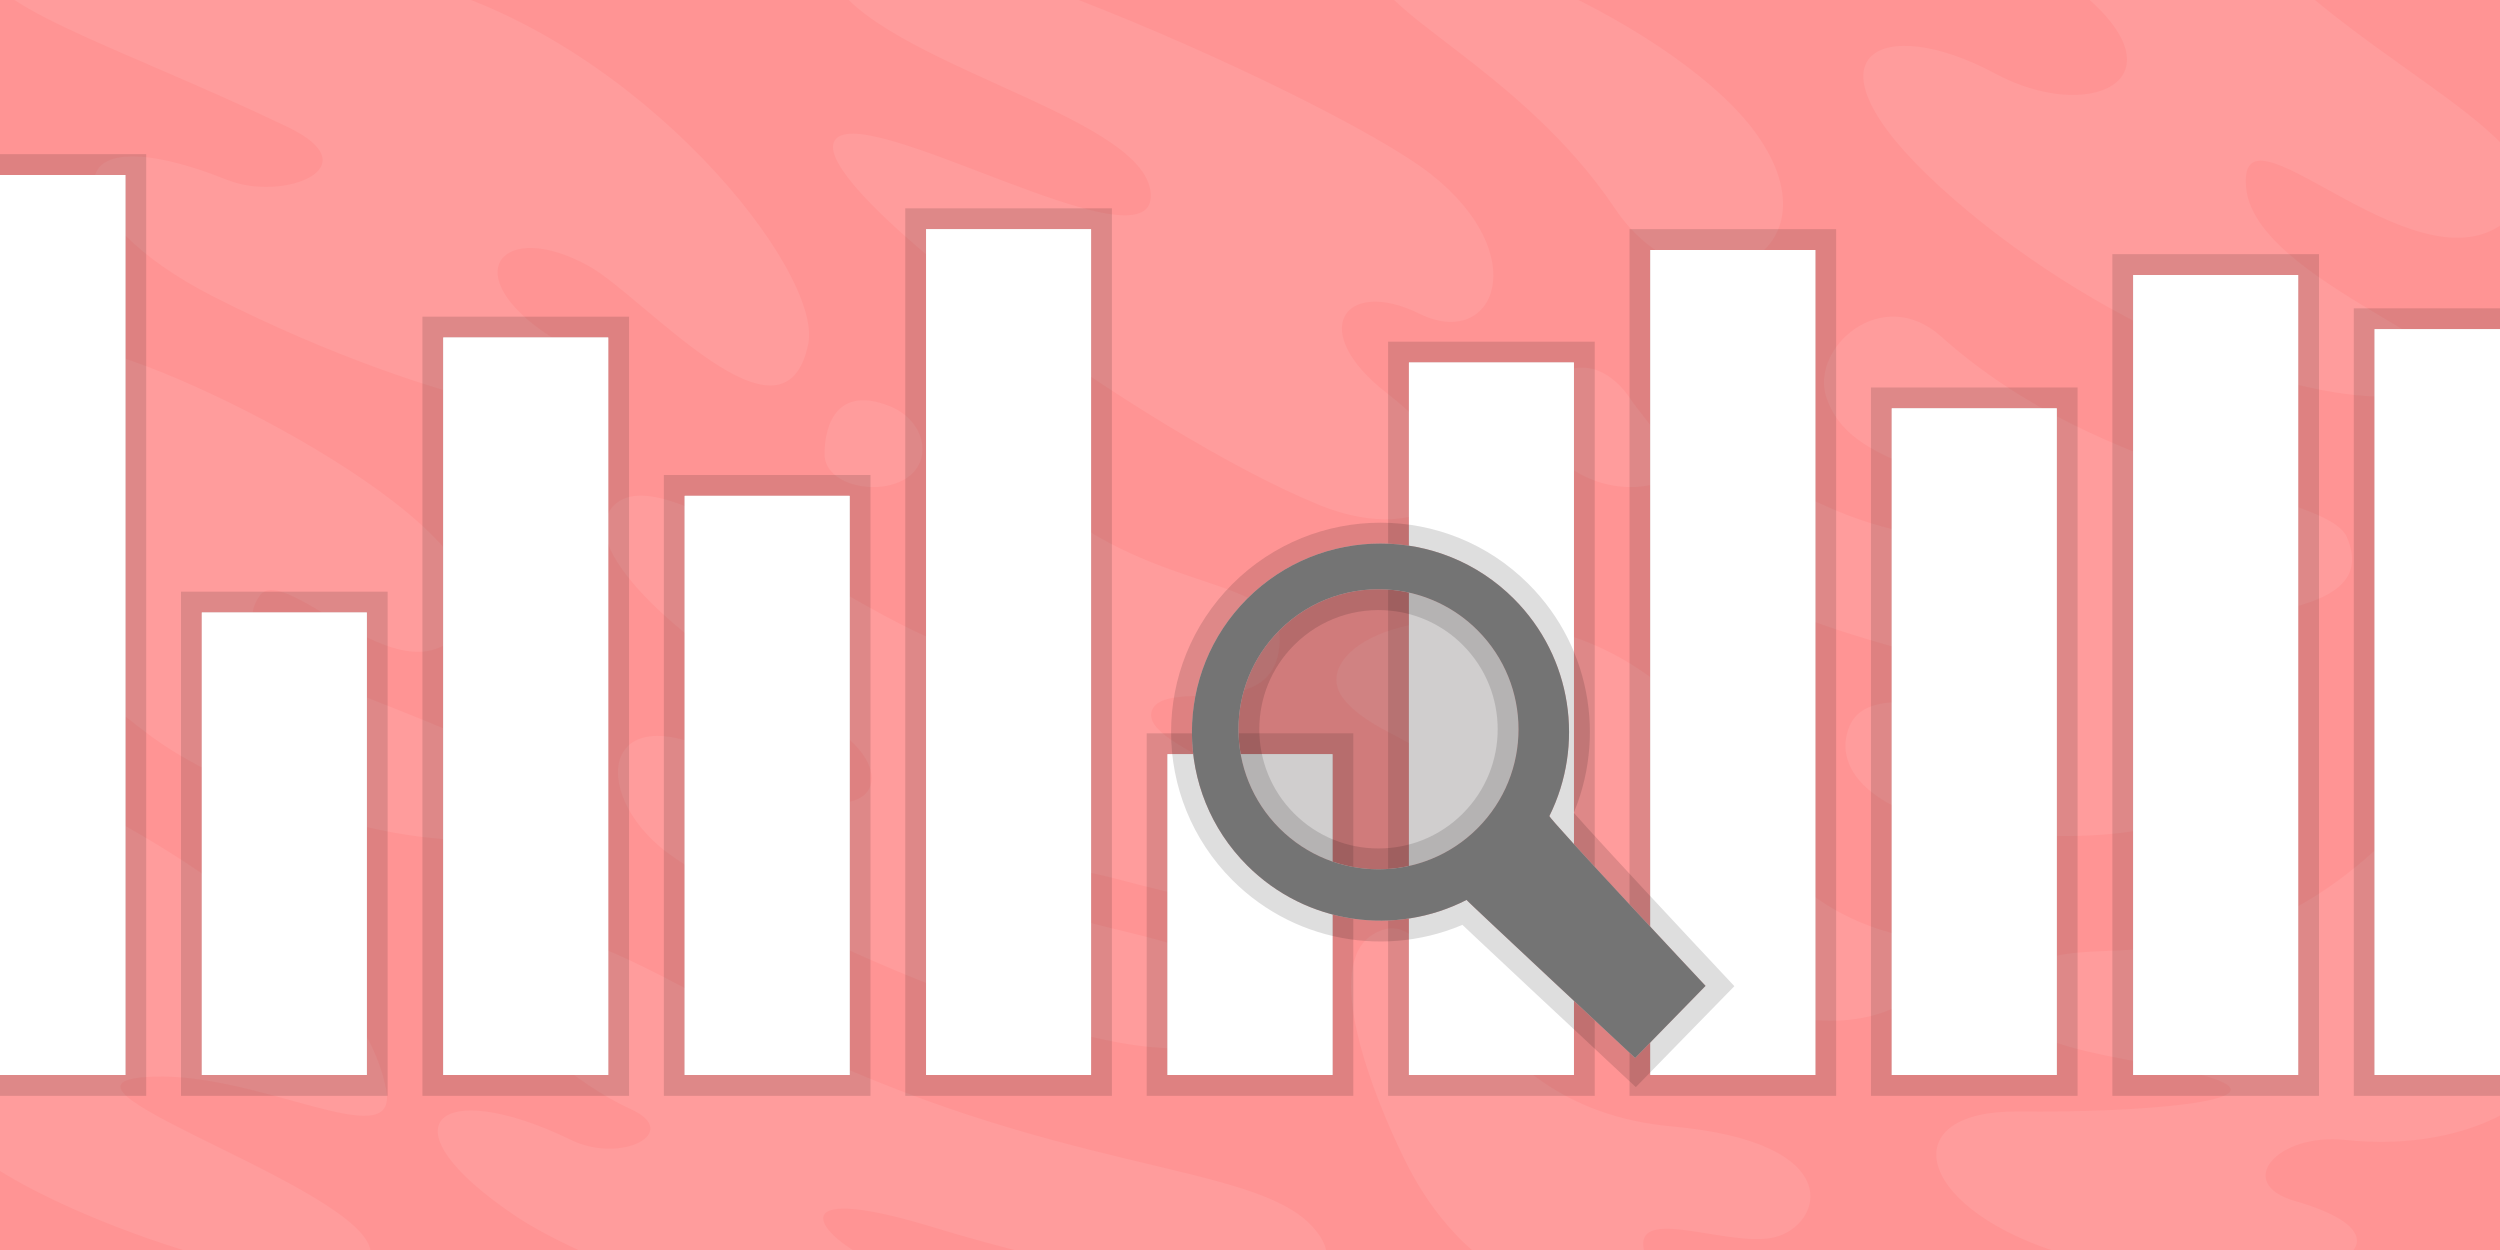
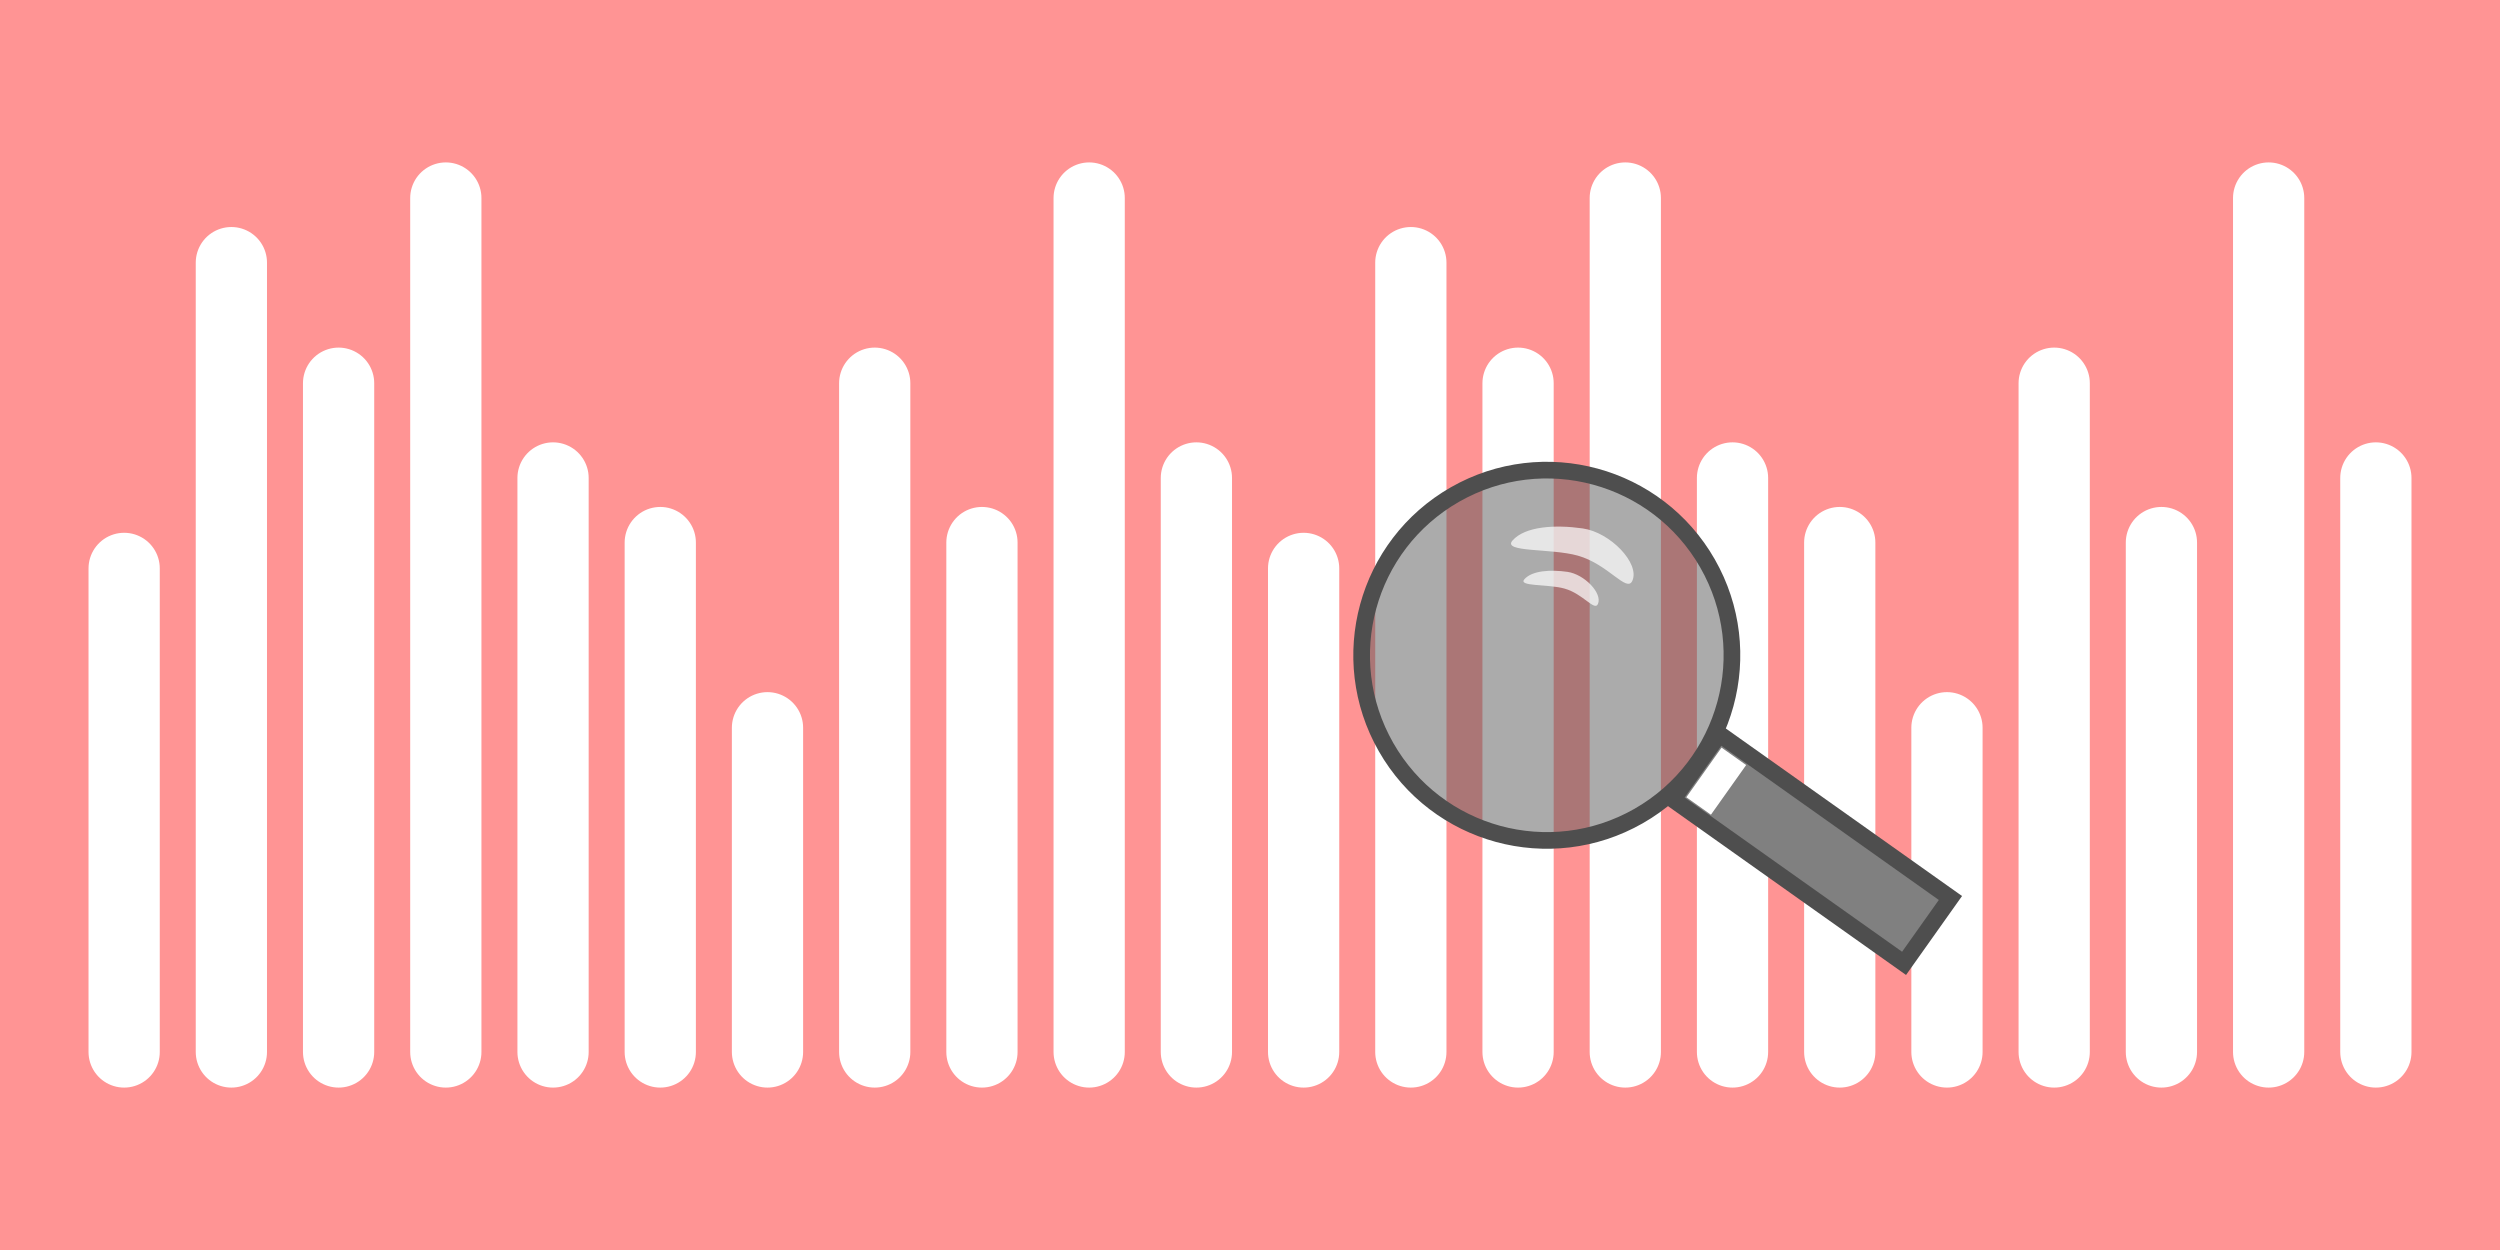
<svg xmlns="http://www.w3.org/2000/svg" width="600" height="300">
-   <g stroke-miterlimit="10" data-paper-data="{&quot;isPaintingLayer&quot;:true}" style="mix-blend-mode:normal">
-     <path fill="#ff9494" d="M0 300V0h600v300z" />
-     <path fill="#fff" fill-opacity=".733" fill-rule="evenodd" d="M198.231-8.183c-7.803-25.58 120.255 30.398 145.132 49.937 24.877 19.541 15.297 42.405-2.71 33.539-18.008-8.865-27.219 4.095-7.648 19.177 29.252 22.543 9.21 37.108-16.197 26.802-42.162-17.105-121.826-75.618-116.666-87.203 5.16-11.583 77.301 32.14 76.037 12.424-1.263-19.714-71.05-32.073-77.948-54.676zm131.683-.752c3.252-14.883 69.781 12.83 90.495 39.57 23.408 30.226-13.524 48.207-32.843 19.383-22.728-33.913-60.039-48.023-57.652-58.953Zm216.524.78c29.21 28.334 75.604 46.23 54.227 61.867-22.025 16.112-64.266-32.322-61.551-8.33 2.764 24.416 72.414 42.849 43.45 48.884-28.967 6.035-82.07-17.503-117.043-49.49-34.973-31.986-13.85-41.747 13.248-27.16 22.424 12.072 45.258 1.813 21.876-18.405-33.003-28.536-50.364-65.734-30.927-66.69 18.707-.92 45.272 28.815 76.72 59.324zM193.983 82.552c-5.746 28.097-39.416-11.361-52.694-18.71-20.963-11.6-32.224 2.2-8.806 17.15 11.998 7.66 7.618 21.233-13.396 16.11-14.489-3.532-38.946-11.23-67.861-25.908-37.004-18.782-40.428-45.422 3.4-27.99 13.25 5.272 34.786-2.952 14.431-12.71C26.957 10.309-6.933.888-4.793-11.584c2.156-12.546 52.392-6.905 105.825 7.6 53.156 14.43 96.502 69.164 92.95 86.536ZM213.54 97.48c8.654 3.462 10.59 13.351 3.684 17.493-6.906 4.144-19.334 1.383-19.334-5.985 0-7.365 3.224-16.482 15.65-11.508zm349.704 31.422c8.353 19.337-27.118 17.669-44.137 23.217-16.925 5.52 20.744 10.359 20.32 28.215-.373 15.772-25.343 22.376-57.45 19.784-31.514-2.544-42.792-15.075-38.033-25.98 5.725-13.12 37.23 1.521 37.886-4.565 1.186-10.96-42.214-14.622-61.05-27.398-22.534-15.286-2.537-30.13 16.126-21.324 32.627 15.395 57.771 5.147 37.998-2.543-19.776-7.688-32.41-10.837-36.544-22.787-4.136-11.95 13.288-27.522 27.503-14.774 39.51 35.432 92.641 37.185 97.38 48.154zM391.27 95.672c3.699 5.524 13.387 15.11 9.102 18.813-4.286 3.702-18.878 4.173-27.622-5.95-6.744-7.806-6.547-13.433-.202-17.845 8.17-5.68 15.022-.54 18.722 4.983zm-18.332 55.83c16.524 3.95 34.602 17.092 39.641 30.747 9.46 25.625 24.27 36.814 40.754 41.467 25.334 7.15-2.907 32.88-38.327 15.17-7.804-3.902-22.572-14.457-25.686-22.148-5.157-12.744-13.955-6.428-7.963 3.54 17.104 28.45-22.982 21.239-26.182-19.513-1.711-21.78-23.497-21.754-32.6-32.878-8.425-10.301 12.743-25.379 50.363-16.385zm112.093 82.581c10.676-13.65 45.786 6.522 85.687-30.718 28.006-26.138 55.29 2.775 22.676 19.773-18.988 9.896-31.68 24.269-17.017 23.264 14.664-1.003 29.164-10.042 35.024 3.385 5.192 11.897-17.676 27.126-48.53 23.81-16.34-1.757-26.803 10.418-12.083 14.639 39.469 11.31-6.447 29.014-57.955 11.967-33.525-11.097-37.989-33.75-8.492-33.443 29.495.306 63.022-2.474 46.752-7.951-16.27-5.477-60.323-6.495-46.063-24.726zM337.089 278.28c-7.805-15.937-19.785-46.504-7.638-53.993 17.664-10.895 18.9 41.281 71.796 46.05 42.933 3.87 36.077 23.969 24.515 26.642-11.563 2.676-36.526-9.28-30.458 5.396 6.069 14.676-37.16 18.9-58.215-24.095zM21.308 83.707c22.106 3.797 103.599 44.931 90.312 66.077-13.286 21.145-43.213-15.605-49.332-6.744-14.089 20.4 64.15 29.675 67.055 49.005 2.903 19.33-63.538 6.948-93.95-15.974-30.411-22.92-49.711-47.542-23.814-49.426 25.894-1.883-9.56-21.109-18.664-27.137-14.682-9.72-6.872-21.862 28.392-15.801zM250.83 119.93c27.242 23.056 56.698 18.092 56.29 33.813-.528 20.285-27.805 8.61-30.687 16.896-3.65 10.5 53.354 22.104 38.125 39.617-11.236 12.925-37.116 2.409-53.122-.84-6.409-1.3-11.235-1.435-12.904 1.566-7.954 14.304 55.963 10.249 49.896 32.388-7.794 28.466-122.196-24.8-140.102-40.179-17.907-15.38-12.203-38.816 20.123-18.934 32.325 19.881 40.266-.297 18.487-11.31-29.502-14.921-56.53-38.805-51.14-49.485 11.211-22.21 78.98 45.488 101.215 32.455 7.36-4.314-4.96-8.5-9.752-12.871-20.706-18.884 2.314-32.645 13.57-23.116zM34.02 258.578c-26.448 2.582 58.703 28.39 54.833 43.228-3.87 14.838-74.727-8.368-95.057-25.162-32.028-26.453-15.035-37.607 0-38.906 30.547-2.64-28.803-41.096-51.381-52.71-22.579-11.612 17.418-16.343 55.695-2.152 24.327 9.024 87.732 42.583 94.575 78.58 3.198 16.833-32.217-5.458-58.665-2.878zm152.034-10.043c66.875 33.426 114.812 30.11 129.031 45.96 15.224 16.975-24.39 20.366-91.265 0-37.41-11.392-27.852 2.097-13.899 8.319 9.703 4.327 10.518 15.87-20.837 11.848-31.061-3.982-56.641-17.02-64.92-22.526-33.3-22.147-19.276-34.173 12.971-18.52 11.867 5.762 26.634-1.753 14.302-7.392-27.535-12.59-55.826-51.4-27.142-45.244 21.993 4.72 41.1 17.228 61.76 27.555z" data-paper-data="{&quot;index&quot;:null}" opacity=".1" />
-     <g fill="#fff" stroke="#000" stroke-opacity=".129" stroke-width="10">
-       <path d="M-9.5 258V42h39.593v216zM48.44 258V147h39.594v111zM106.381 258V81h39.593v177zM164.322 258V119h39.593v139zM222.263 258V55h39.593v203zM280.204 258v-77h39.592v77zM338.144 258V87h39.593v171zM396.085 258V60h39.593v198zM454.026 258V98h39.593v160zM511.966 258V66h39.593v192zM569.907 258V79H609.5v179z" />
-     </g>
-     <g fill="#fff" stroke-width="0">
-       <path d="M-9.5 258V42h39.593v216zM48.44 258V147h39.594v111zM106.381 258V81h39.593v177zM164.322 258V119h39.593v139zM222.263 258V55h39.593v203zM280.204 258v-77h39.592v77zM338.144 258V87h39.593v171zM396.085 258V60h39.593v198zM454.026 258V98h39.593v160zM511.966 258V66h39.593v192zM569.907 258V79H609.5v179z" />
-     </g>
-     <path fill="#322a2a" fill-opacity=".227" d="M306.07 200.556c-13.87-13.87-13.87-36.36 0-50.23 13.871-13.871 36.36-13.871 50.23 0 13.872 13.87 13.872 36.36 0 50.23-13.87 13.87-36.359 13.87-50.23 0z" />
-     <path fill="#ffc3c3" stroke="#000" stroke-opacity=".129" stroke-width="10" d="M299.316 207.704c-17.673-17.674-17.673-46.328 0-64.002 17.674-17.673 46.328-17.673 64.001 0 14.107 14.107 16.954 35.21 8.54 52.14-.3.485 37.474 40.766 37.474 40.766l-16.898 17.309s-40.71-37.968-40.454-37.937c-17.017 8.735-38.41 5.976-52.663-8.276zm55.283-8.916c13.124-13.124 13.124-34.402 0-47.526a33.466 33.466 0 0 0-20.296-9.664c-9.716-1.002-19.785 2.22-27.23 9.664-13.123 13.124-13.123 34.402 0 47.526 13.124 13.124 34.402 13.124 47.526 0z" />
-     <path fill="#747474" d="M299.316 207.704c-17.673-17.674-17.673-46.328 0-64.002 17.674-17.673 46.328-17.673 64.001 0 14.107 14.107 16.954 35.21 8.54 52.14-.3.485 37.474 40.766 37.474 40.766l-16.898 17.309s-40.71-37.968-40.454-37.937c-17.017 8.735-38.41 5.976-52.663-8.276zm55.283-8.916c13.124-13.124 13.124-34.402 0-47.526a33.466 33.466 0 0 0-20.296-9.664c-9.716-1.002-19.785 2.22-27.23 9.664-13.123 13.124-13.123 34.402 0 47.526 13.124 13.124 34.402 13.124 47.526 0z" />
+   <path fill="#ff9494" d="M0 300V0h600v300z" style="fill-rule:nonzero;stroke-linejoin:miter;stroke-miterlimit:10;stroke-dasharray:none;stroke-dashoffset:0" />
+   <path d="M89.62 229.784v-90.36M129.692 104.82v124.964M149.728 70.216v159.568M109.656 82.288v147.496M169.765 122.525v107.259M189.8 134.596v95.188M209.837 169.2v60.584M229.873 104.82v124.964M249.91 134.596v95.188M269.946 70.216v159.568M289.982 122.525v107.259M310.018 139.425v90.359M350.09 104.82v124.964M370.127 70.216v159.568M330.054 82.288v147.496M390.163 122.525v107.259M410.2 134.596v95.188M430.235 169.2v60.584M450.272 104.82v124.964M470.308 134.596v95.188M490.344 70.216v159.568M510.38 122.525v107.259" style="fill:none;fill-rule:nonzero;stroke:#fff;stroke-width:13.313;stroke-linecap:round;stroke-linejoin:miter;stroke-miterlimit:10;stroke-dasharray:none;stroke-dashoffset:0" transform="matrix(1.28437 0 0 1.28437 -85.31 -42.655)" />
+   <g style="fill-rule:nonzero;stroke-linejoin:miter;stroke-miterlimit:10;stroke-dasharray:none;stroke-dashoffset:0">
+     <path fill="#595959" fill-opacity=".5" stroke="#4e4e4e" stroke-width="4" d="M332.651 179.307c-12.171-21.307-4.766-48.448 16.541-60.62 21.308-12.171 48.448-4.766 60.62 16.542 12.172 21.307 4.766 48.447-16.541 60.619-21.308 12.172-48.448 4.766-60.62-16.541z" />
+     <path fill="#fff" fill-opacity=".705" d="M362.998 129.726c2.995-3.411 10.2-3.855 16.84-2.906 6.653.951 13.756 8.37 11.937 12.54-1.323 3.031-5.745-3.956-13.12-6.012-6.468-1.802-18.198-.728-15.657-3.622zM365.846 139.028c1.839-2.094 6.261-2.366 10.336-1.783 4.084.583 8.444 5.137 7.327 7.696-.811 1.86-3.526-2.428-8.053-3.69-3.97-1.106-11.17-.447-9.61-2.223z" />
+     <path fill="gray" stroke="#4e4e4e" stroke-width="4" d="m456.976 231.206-55.458-39.331 11.126-15.689 55.458 39.331z" />
+     <path fill="#fff" d="m410.624 195.53-5.906-4.188 8.45-11.915 5.906 4.189z" />
  </g>
</svg>
